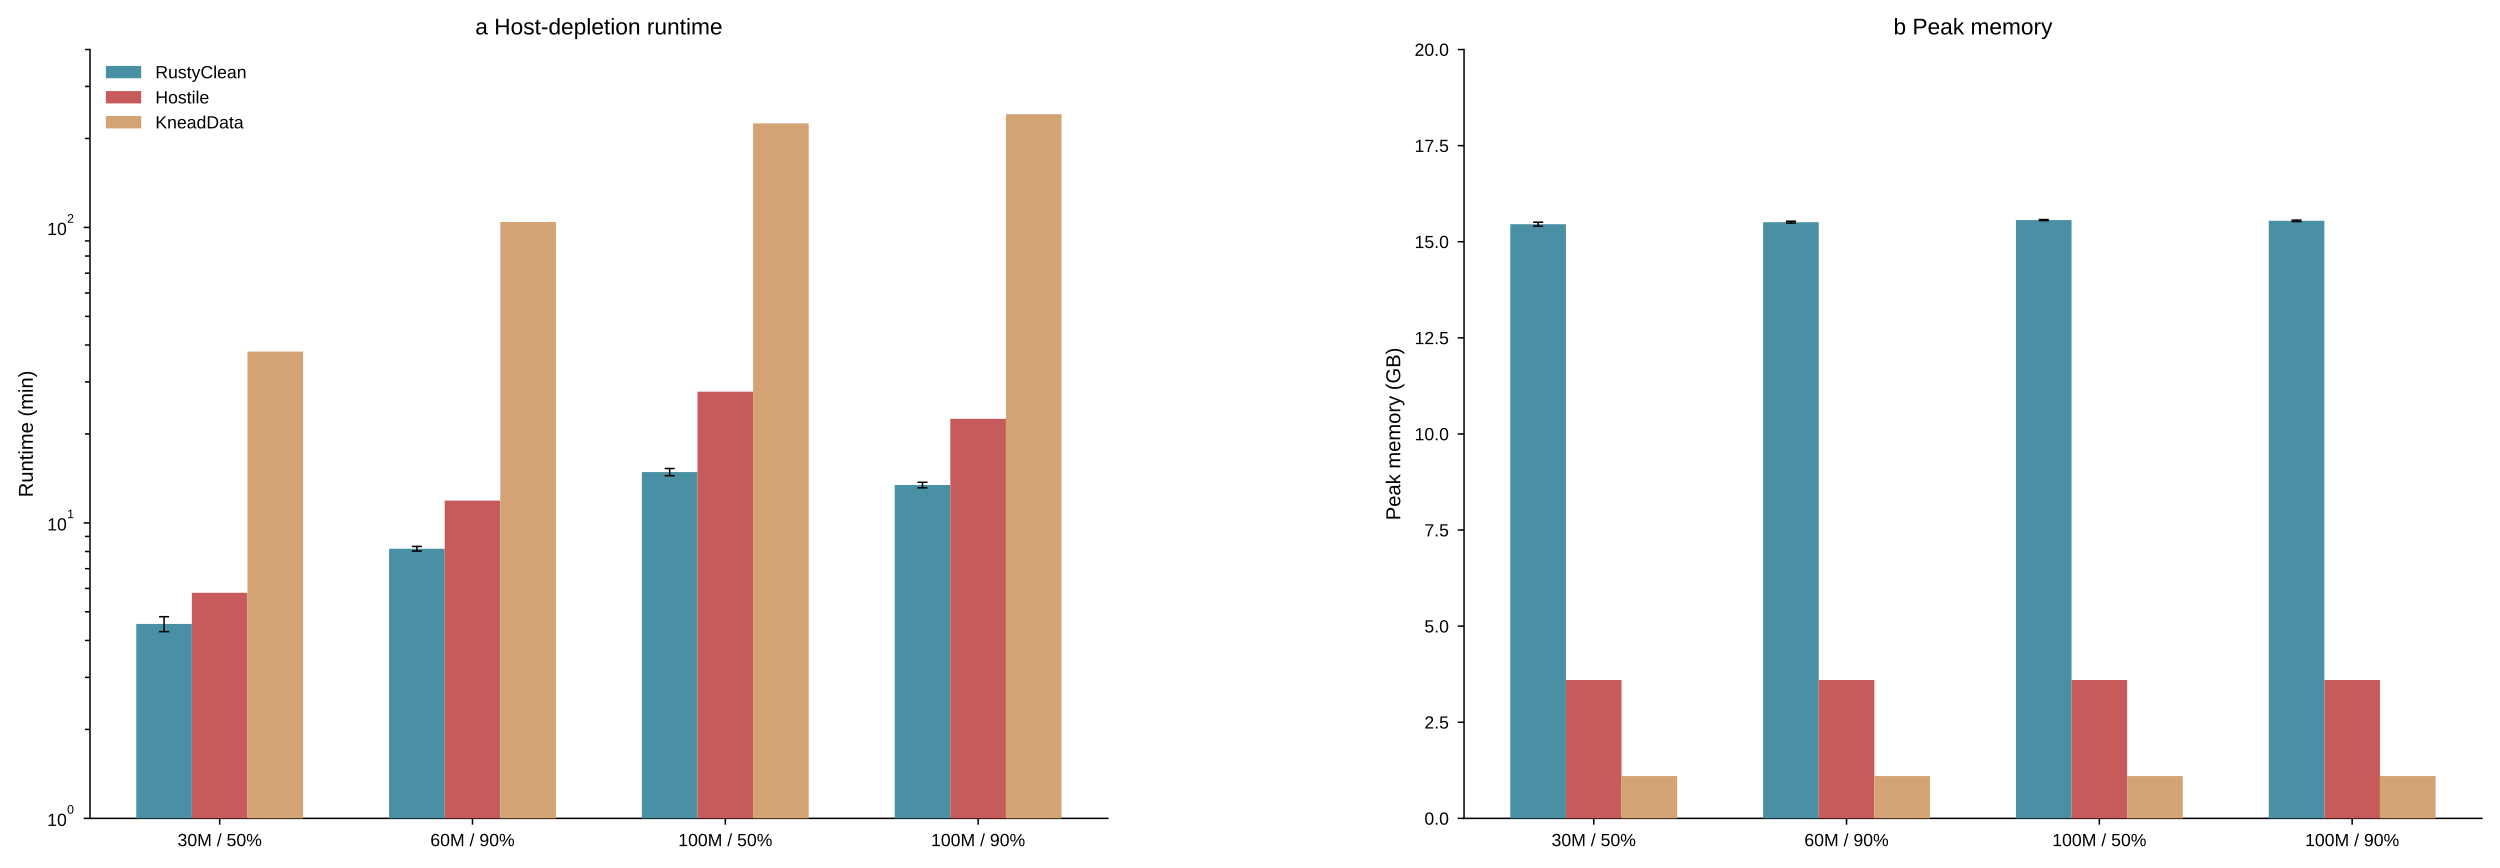
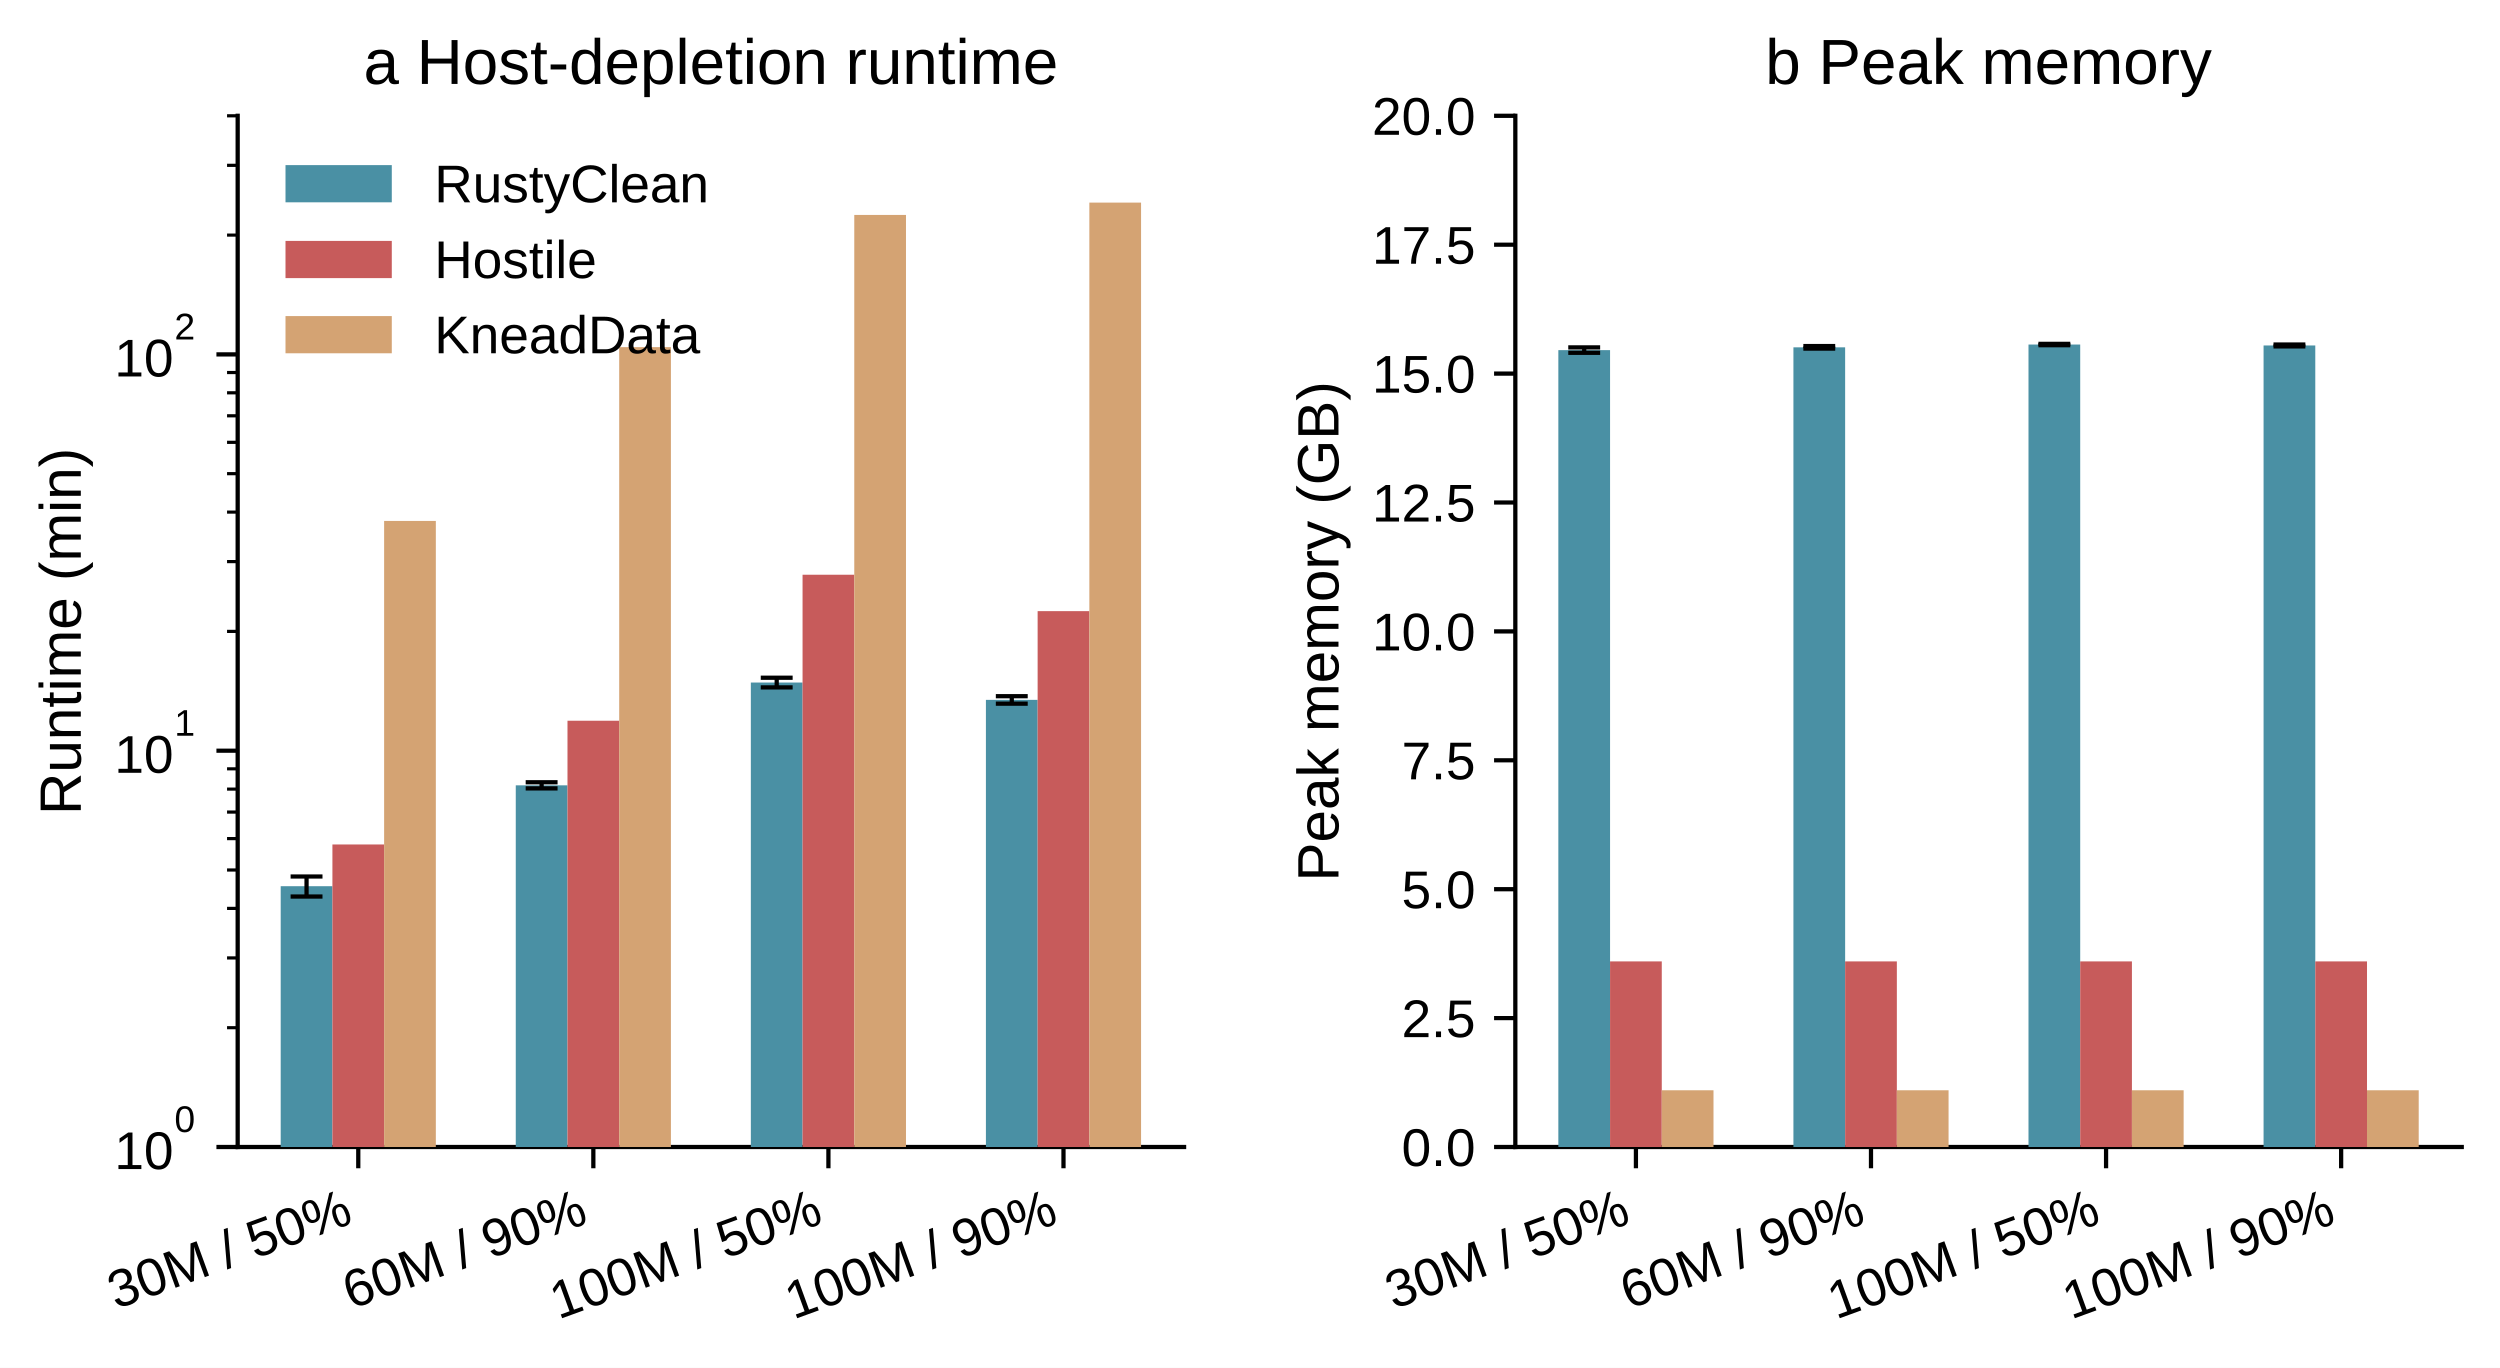
- <svg xmlns="http://www.w3.org/2000/svg" xmlns:xlink="http://www.w3.org/1999/xlink" width="991.497pt" height="344.164pt" viewBox="0 0 991.497 344.164" version="1.1">
+ <svg xmlns="http://www.w3.org/2000/svg" xmlns:xlink="http://www.w3.org/1999/xlink" width="470.423pt" height="257.374pt" viewBox="0 0 470.423 257.374" version="1.1">
  <defs>
    <style type="text/css">*{stroke-linejoin: round; stroke-linecap: butt}</style>
  </defs>
  <g id="figure_1">
    <g id="patch_1">
-       <path d="M 0 344.164  L 991.497 344.164  L 991.497 0  L 0 0  z " style="fill: #ffffff" />
+       <path d="M 0 257.374  L 470.423 257.374  L 470.423 0  L 0 0  z " style="fill: #ffffff" />
    </g>
    <g id="axes_1">
      <g id="patch_2">
-         <path d="M 35.697 324.562  L 439.357 324.562  L 439.357 19.642  L 35.697 19.642  z " style="fill: #ffffff" />
+         <path d="M 44.723 215.829  L 222.808 215.829  L 222.808 21.789  L 44.723 21.789  z " style="fill: #ffffff" />
      </g>
      <g id="matplotlib.axis_1">
        <g id="xtick_1">
          <g id="line2d_1">
            <defs>
-               <path id="mdd609eb707" d="M 0 0  L 0 2.5  " style="stroke: #000000; stroke-width: 0.6" />
+               <path id="mc13d129077" d="M 0 0  L 0 4  " style="stroke: #000000; stroke-width: 0.8" />
            </defs>
            <g>
-               <use xlink:href="#mdd609eb707" x="87.133" y="324.562" style="stroke: #000000; stroke-width: 0.6" />
+               <use xlink:href="#mc13d129077" x="67.415" y="215.829" style="stroke: #000000; stroke-width: 0.8" />
            </g>
          </g>
          <g id="text_1">
-             <text style="font: 7px 'Arial', 'Helvetica', 'DejaVu Sans', sans-serif; text-anchor: middle" x="87.133" y="335.572" transform="rotate(-0 87.13251 335.5725)">30M / 50%</text>
+             <text style="font: 10px 'Arial', 'Helvetica', 'DejaVu Sans', sans-serif" transform="translate(21.81766 246.4041) rotate(-20)">30M / 50%</text>
          </g>
        </g>
        <g id="xtick_2">
          <g id="line2d_2">
            <g>
-               <use xlink:href="#mdd609eb707" x="187.396" y="324.562" style="stroke: #000000; stroke-width: 0.6" />
+               <use xlink:href="#mc13d129077" x="111.648" y="215.829" style="stroke: #000000; stroke-width: 0.8" />
            </g>
          </g>
          <g id="text_2">
-             <text style="font: 7px 'Arial', 'Helvetica', 'DejaVu Sans', sans-serif; text-anchor: middle" x="187.396" y="335.572" transform="rotate(-0 187.3957 335.5725)">60M / 90%</text>
+             <text style="font: 10px 'Arial', 'Helvetica', 'DejaVu Sans', sans-serif" transform="translate(66.05142 246.4041) rotate(-20)">60M / 90%</text>
          </g>
        </g>
        <g id="xtick_3">
          <g id="line2d_3">
            <g>
-               <use xlink:href="#mdd609eb707" x="287.659" y="324.562" style="stroke: #000000; stroke-width: 0.6" />
+               <use xlink:href="#mc13d129077" x="155.882" y="215.829" style="stroke: #000000; stroke-width: 0.8" />
            </g>
          </g>
          <g id="text_3">
-             <text style="font: 7px 'Arial', 'Helvetica', 'DejaVu Sans', sans-serif; text-anchor: middle" x="287.659" y="335.572" transform="rotate(-0 287.6589 335.5725)">100M / 50%</text>
+             <text style="font: 10px 'Arial', 'Helvetica', 'DejaVu Sans', sans-serif" transform="translate(105.0596 248.306) rotate(-20)">100M / 50%</text>
          </g>
        </g>
        <g id="xtick_4">
          <g id="line2d_4">
            <g>
-               <use xlink:href="#mdd609eb707" x="387.922" y="324.562" style="stroke: #000000; stroke-width: 0.6" />
+               <use xlink:href="#mc13d129077" x="200.116" y="215.829" style="stroke: #000000; stroke-width: 0.8" />
            </g>
          </g>
          <g id="text_4">
-             <text style="font: 7px 'Arial', 'Helvetica', 'DejaVu Sans', sans-serif; text-anchor: middle" x="387.922" y="335.572" transform="rotate(-0 387.9221 335.5725)">100M / 90%</text>
+             <text style="font: 10px 'Arial', 'Helvetica', 'DejaVu Sans', sans-serif" transform="translate(149.2934 248.306) rotate(-20)">100M / 90%</text>
          </g>
        </g>
      </g>
      <g id="matplotlib.axis_2">
        <g id="ytick_1">
          <g id="line2d_5">
            <defs>
-               <path id="m8f25136791" d="M 0 0  L -2.5 0  " style="stroke: #000000; stroke-width: 0.6" />
+               <path id="m4e87e5bff6" d="M 0 0  L -4 0  " style="stroke: #000000; stroke-width: 0.8" />
            </defs>
            <g>
-               <use xlink:href="#m8f25136791" x="35.697" y="324.562" style="stroke: #000000; stroke-width: 0.6" />
+               <use xlink:href="#m4e87e5bff6" x="44.723" y="215.829" style="stroke: #000000; stroke-width: 0.8" />
            </g>
          </g>
          <g id="text_5">
-             <g transform="translate(18.7075 328.1714)">
+             <g transform="translate(21.52281 220.9856)">
              <text>
-                 <tspan style="font: 7px 'Arial'" x="0 3.893" y="-0.6">10</tspan>
-                 <tspan style="font: 4.9px 'Arial'" x="7.908" y="-5.478">0</tspan>
+                 <tspan style="font: 10px 'Arial'" x="0 5.562" y="-0.999">10</tspan>
+                 <tspan style="font: 7px 'Arial'" x="11.297" y="-7.969">0</tspan>
              </text>
            </g>
          </g>
        </g>
        <g id="ytick_2">
          <g id="line2d_6">
            <g>
-               <use xlink:href="#m8f25136791" x="35.697" y="207.378" style="stroke: #000000; stroke-width: 0.6" />
+               <use xlink:href="#m4e87e5bff6" x="44.723" y="141.258" style="stroke: #000000; stroke-width: 0.8" />
            </g>
          </g>
          <g id="text_6">
-             <g transform="translate(18.7075 210.9873)">
+             <g transform="translate(21.52281 146.4139)">
              <text>
-                 <tspan style="font: 7px 'Arial'" x="0 3.893" y="-0.6">10</tspan>
-                 <tspan style="font: 4.9px 'Arial'" x="7.908" y="-5.478">1</tspan>
+                 <tspan style="font: 10px 'Arial'" x="0 5.562" y="-0.999">10</tspan>
+                 <tspan style="font: 7px 'Arial'" x="11.297" y="-7.969">1</tspan>
              </text>
            </g>
          </g>
        </g>
        <g id="ytick_3">
          <g id="line2d_7">
            <g>
-               <use xlink:href="#m8f25136791" x="35.697" y="90.194" style="stroke: #000000; stroke-width: 0.6" />
+               <use xlink:href="#m4e87e5bff6" x="44.723" y="66.686" style="stroke: #000000; stroke-width: 0.8" />
            </g>
          </g>
          <g id="text_7">
-             <g transform="translate(18.7075 93.80325)">
+             <g transform="translate(21.52281 71.84225)">
              <text>
-                 <tspan style="font: 7px 'Arial'" x="0 3.893" y="-0.6">10</tspan>
-                 <tspan style="font: 4.9px 'Arial'" x="7.908" y="-5.478">2</tspan>
+                 <tspan style="font: 10px 'Arial'" x="0 5.562" y="-0.999">10</tspan>
+                 <tspan style="font: 7px 'Arial'" x="11.297" y="-7.969">2</tspan>
              </text>
            </g>
          </g>
        </g>
        <g id="ytick_4">
          <g id="line2d_8">
            <defs>
-               <path id="md4ea6e4349" d="M 0 0  L -2 0  " style="stroke: #000000; stroke-width: 0.6" />
+               <path id="me2e5a1afa4" d="M 0 0  L -2 0  " style="stroke: #000000; stroke-width: 0.6" />
            </defs>
            <g>
-               <use xlink:href="#md4ea6e4349" x="35.697" y="289.286" style="stroke: #000000; stroke-width: 0.6" />
+               <use xlink:href="#me2e5a1afa4" x="44.723" y="193.381" style="stroke: #000000; stroke-width: 0.6" />
            </g>
          </g>
        </g>
        <g id="ytick_5">
          <g id="line2d_9">
            <g>
-               <use xlink:href="#md4ea6e4349" x="35.697" y="268.651" style="stroke: #000000; stroke-width: 0.6" />
+               <use xlink:href="#me2e5a1afa4" x="44.723" y="180.25" style="stroke: #000000; stroke-width: 0.6" />
            </g>
          </g>
        </g>
        <g id="ytick_6">
          <g id="line2d_10">
            <g>
-               <use xlink:href="#md4ea6e4349" x="35.697" y="254.01" style="stroke: #000000; stroke-width: 0.6" />
+               <use xlink:href="#me2e5a1afa4" x="44.723" y="170.933" style="stroke: #000000; stroke-width: 0.6" />
            </g>
          </g>
        </g>
        <g id="ytick_7">
          <g id="line2d_11">
            <g>
-               <use xlink:href="#md4ea6e4349" x="35.697" y="242.654" style="stroke: #000000; stroke-width: 0.6" />
+               <use xlink:href="#me2e5a1afa4" x="44.723" y="163.706" style="stroke: #000000; stroke-width: 0.6" />
            </g>
          </g>
        </g>
        <g id="ytick_8">
          <g id="line2d_12">
            <g>
-               <use xlink:href="#md4ea6e4349" x="35.697" y="233.375" style="stroke: #000000; stroke-width: 0.6" />
+               <use xlink:href="#me2e5a1afa4" x="44.723" y="157.801" style="stroke: #000000; stroke-width: 0.6" />
            </g>
          </g>
        </g>
        <g id="ytick_9">
          <g id="line2d_13">
            <g>
-               <use xlink:href="#md4ea6e4349" x="35.697" y="225.53" style="stroke: #000000; stroke-width: 0.6" />
+               <use xlink:href="#me2e5a1afa4" x="44.723" y="152.809" style="stroke: #000000; stroke-width: 0.6" />
            </g>
          </g>
        </g>
        <g id="ytick_10">
          <g id="line2d_14">
            <g>
-               <use xlink:href="#md4ea6e4349" x="35.697" y="218.734" style="stroke: #000000; stroke-width: 0.6" />
+               <use xlink:href="#me2e5a1afa4" x="44.723" y="148.484" style="stroke: #000000; stroke-width: 0.6" />
            </g>
          </g>
        </g>
        <g id="ytick_11">
          <g id="line2d_15">
            <g>
-               <use xlink:href="#md4ea6e4349" x="35.697" y="212.74" style="stroke: #000000; stroke-width: 0.6" />
+               <use xlink:href="#me2e5a1afa4" x="44.723" y="144.67" style="stroke: #000000; stroke-width: 0.6" />
            </g>
          </g>
        </g>
        <g id="ytick_12">
          <g id="line2d_16">
            <g>
-               <use xlink:href="#md4ea6e4349" x="35.697" y="172.102" style="stroke: #000000; stroke-width: 0.6" />
+               <use xlink:href="#me2e5a1afa4" x="44.723" y="118.809" style="stroke: #000000; stroke-width: 0.6" />
            </g>
          </g>
        </g>
        <g id="ytick_13">
          <g id="line2d_17">
            <g>
-               <use xlink:href="#md4ea6e4349" x="35.697" y="151.467" style="stroke: #000000; stroke-width: 0.6" />
+               <use xlink:href="#me2e5a1afa4" x="44.723" y="105.678" style="stroke: #000000; stroke-width: 0.6" />
            </g>
          </g>
        </g>
        <g id="ytick_14">
          <g id="line2d_18">
            <g>
-               <use xlink:href="#md4ea6e4349" x="35.697" y="136.826" style="stroke: #000000; stroke-width: 0.6" />
+               <use xlink:href="#me2e5a1afa4" x="44.723" y="96.361" style="stroke: #000000; stroke-width: 0.6" />
            </g>
          </g>
        </g>
        <g id="ytick_15">
          <g id="line2d_19">
            <g>
-               <use xlink:href="#md4ea6e4349" x="35.697" y="125.47" style="stroke: #000000; stroke-width: 0.6" />
+               <use xlink:href="#me2e5a1afa4" x="44.723" y="89.134" style="stroke: #000000; stroke-width: 0.6" />
            </g>
          </g>
        </g>
        <g id="ytick_16">
          <g id="line2d_20">
            <g>
-               <use xlink:href="#md4ea6e4349" x="35.697" y="116.191" style="stroke: #000000; stroke-width: 0.6" />
+               <use xlink:href="#me2e5a1afa4" x="44.723" y="83.23" style="stroke: #000000; stroke-width: 0.6" />
            </g>
          </g>
        </g>
        <g id="ytick_17">
          <g id="line2d_21">
            <g>
-               <use xlink:href="#md4ea6e4349" x="35.697" y="108.346" style="stroke: #000000; stroke-width: 0.6" />
+               <use xlink:href="#me2e5a1afa4" x="44.723" y="78.237" style="stroke: #000000; stroke-width: 0.6" />
            </g>
          </g>
        </g>
        <g id="ytick_18">
          <g id="line2d_22">
            <g>
-               <use xlink:href="#md4ea6e4349" x="35.697" y="101.55" style="stroke: #000000; stroke-width: 0.6" />
+               <use xlink:href="#me2e5a1afa4" x="44.723" y="73.913" style="stroke: #000000; stroke-width: 0.6" />
            </g>
          </g>
        </g>
        <g id="ytick_19">
          <g id="line2d_23">
            <g>
-               <use xlink:href="#md4ea6e4349" x="35.697" y="95.556" style="stroke: #000000; stroke-width: 0.6" />
+               <use xlink:href="#me2e5a1afa4" x="44.723" y="70.098" style="stroke: #000000; stroke-width: 0.6" />
            </g>
          </g>
        </g>
        <g id="ytick_20">
          <g id="line2d_24">
            <g>
-               <use xlink:href="#md4ea6e4349" x="35.697" y="54.918" style="stroke: #000000; stroke-width: 0.6" />
+               <use xlink:href="#me2e5a1afa4" x="44.723" y="44.238" style="stroke: #000000; stroke-width: 0.6" />
            </g>
          </g>
        </g>
        <g id="ytick_21">
          <g id="line2d_25">
            <g>
-               <use xlink:href="#md4ea6e4349" x="35.697" y="34.283" style="stroke: #000000; stroke-width: 0.6" />
+               <use xlink:href="#me2e5a1afa4" x="44.723" y="31.106" style="stroke: #000000; stroke-width: 0.6" />
            </g>
          </g>
        </g>
        <g id="ytick_22">
          <g id="line2d_26">
            <g>
-               <use xlink:href="#md4ea6e4349" x="35.697" y="19.642" style="stroke: #000000; stroke-width: 0.6" />
+               <use xlink:href="#me2e5a1afa4" x="44.723" y="21.789" style="stroke: #000000; stroke-width: 0.6" />
            </g>
          </g>
        </g>
        <g id="text_8">
-           <text style="font: 8px 'Arial', 'Helvetica', 'DejaVu Sans', sans-serif; text-anchor: middle" x="13.024" y="172.102" transform="rotate(-90 13.02375 172.102)">Runtime (min)</text>
+           <text style="font: 11px 'Arial', 'Helvetica', 'DejaVu Sans', sans-serif; text-anchor: middle" x="15.208" y="118.809" transform="rotate(-90 15.20766 118.8094)">Runtime (min)</text>
        </g>
      </g>
      <g id="patch_3">
-         <path d="M 35.697 324.562  L 35.697 19.642  " style="fill: none; stroke: #000000; stroke-width: 0.6; stroke-linejoin: miter; stroke-linecap: square" />
+         <path d="M 44.723 215.829  L 44.723 21.789  " style="fill: none; stroke: #000000; stroke-width: 0.8; stroke-linejoin: miter; stroke-linecap: square" />
      </g>
      <g id="patch_4">
-         <path d="M 35.697 324.562  L 439.357 324.562  " style="fill: none; stroke: #000000; stroke-width: 0.6; stroke-linejoin: miter; stroke-linecap: square" />
+         <path d="M 44.723 215.829  L 222.808 215.829  " style="fill: none; stroke: #000000; stroke-width: 0.8; stroke-linejoin: miter; stroke-linecap: square" />
      </g>
      <g id="patch_5">
-         <path d="M 54.046 117508.64  L 76.104 117508.64  L 76.104 247.454  L 54.046 247.454  z " clip-path="url(#pe4bb930fe9)" style="fill: #4a90a4" />
+         <path d="M 52.818 74787.515  L 62.549 74787.515  L 62.549 166.76  L 52.818 166.76  z " clip-path="url(#p956b9aa1ee)" style="fill: #4a90a4" />
      </g>
      <g id="patch_6">
-         <path d="M 76.104 117508.64  L 98.161 117508.64  L 98.161 235.1  L 76.104 235.1  z " clip-path="url(#pe4bb930fe9)" style="fill: #c75b5b" />
+         <path d="M 62.549 74787.515  L 72.28 74787.515  L 72.28 158.899  L 62.549 158.899  z " clip-path="url(#p956b9aa1ee)" style="fill: #c75b5b" />
      </g>
      <g id="patch_7">
-         <path d="M 98.161 117508.64  L 120.219 117508.64  L 120.219 139.437  L 98.161 139.437  z " clip-path="url(#pe4bb930fe9)" style="fill: #d4a373" />
+         <path d="M 72.28 74787.515  L 82.012 74787.515  L 82.012 98.022  L 72.28 98.022  z " clip-path="url(#p956b9aa1ee)" style="fill: #d4a373" />
      </g>
      <g id="patch_8">
-         <path d="M 154.309 117508.64  L 176.367 117508.64  L 176.367 217.616  L 154.309 217.616  z " clip-path="url(#pe4bb930fe9)" style="fill: #4a90a4" />
+         <path d="M 97.051 74787.515  L 106.783 74787.515  L 106.783 147.773  L 97.051 147.773  z " clip-path="url(#p956b9aa1ee)" style="fill: #4a90a4" />
      </g>
      <g id="patch_9">
-         <path d="M 176.367 117508.64  L 198.425 117508.64  L 198.425 198.525  L 176.367 198.525  z " clip-path="url(#pe4bb930fe9)" style="fill: #c75b5b" />
+         <path d="M 106.783 74787.515  L 116.514 74787.515  L 116.514 135.624  L 106.783 135.624  z " clip-path="url(#p956b9aa1ee)" style="fill: #c75b5b" />
      </g>
      <g id="patch_10">
-         <path d="M 198.425 117508.64  L 220.483 117508.64  L 220.483 88.051  L 198.425 88.051  z " clip-path="url(#pe4bb930fe9)" style="fill: #d4a373" />
+         <path d="M 116.514 74787.515  L 126.246 74787.515  L 126.246 65.323  L 116.514 65.323  z " clip-path="url(#p956b9aa1ee)" style="fill: #d4a373" />
      </g>
      <g id="patch_11">
-         <path d="M 254.572 117508.64  L 276.63 117508.64  L 276.63 187.216  L 254.572 187.216  z " clip-path="url(#pe4bb930fe9)" style="fill: #4a90a4" />
+         <path d="M 141.285 74787.515  L 151.017 74787.515  L 151.017 128.428  L 141.285 128.428  z " clip-path="url(#p956b9aa1ee)" style="fill: #4a90a4" />
      </g>
      <g id="patch_12">
-         <path d="M 276.63 117508.64  L 298.688 117508.64  L 298.688 155.343  L 276.63 155.343  z " clip-path="url(#pe4bb930fe9)" style="fill: #c75b5b" />
+         <path d="M 151.017 74787.515  L 160.748 74787.515  L 160.748 108.145  L 151.017 108.145  z " clip-path="url(#p956b9aa1ee)" style="fill: #c75b5b" />
      </g>
      <g id="patch_13">
-         <path d="M 298.688 117508.64  L 320.746 117508.64  L 320.746 48.946  L 298.688 48.946  z " clip-path="url(#pe4bb930fe9)" style="fill: #d4a373" />
+         <path d="M 160.748 74787.515  L 170.479 74787.515  L 170.479 40.438  L 160.748 40.438  z " clip-path="url(#p956b9aa1ee)" style="fill: #d4a373" />
      </g>
      <g id="patch_14">
-         <path d="M 354.835 117508.64  L 376.893 117508.64  L 376.893 192.357  L 354.835 192.357  z " clip-path="url(#pe4bb930fe9)" style="fill: #4a90a4" />
+         <path d="M 185.519 74787.515  L 195.25 74787.515  L 195.25 131.699  L 185.519 131.699  z " clip-path="url(#p956b9aa1ee)" style="fill: #4a90a4" />
      </g>
      <g id="patch_15">
-         <path d="M 376.893 117508.64  L 398.951 117508.64  L 398.951 166.108  L 376.893 166.108  z " clip-path="url(#pe4bb930fe9)" style="fill: #c75b5b" />
+         <path d="M 195.25 74787.515  L 204.982 74787.515  L 204.982 114.995  L 195.25 114.995  z " clip-path="url(#p956b9aa1ee)" style="fill: #c75b5b" />
      </g>
      <g id="patch_16">
-         <path d="M 398.951 117508.64  L 421.009 117508.64  L 421.009 45.301  L 398.951 45.301  z " clip-path="url(#pe4bb930fe9)" style="fill: #d4a373" />
+         <path d="M 204.982 74787.515  L 214.713 74787.515  L 214.713 38.118  L 204.982 38.118  z " clip-path="url(#p956b9aa1ee)" style="fill: #d4a373" />
      </g>
      <g id="text_9">
-         <text style="font: 9px 'Arial', 'Helvetica', 'DejaVu Sans', sans-serif; text-anchor: middle" x="237.527" y="13.642" transform="rotate(-0 237.5273 13.64203)">a  Host-depletion runtime</text>
+         <text style="font: 12px 'Arial', 'Helvetica', 'DejaVu Sans', sans-serif; text-anchor: middle" x="133.765" y="15.789" transform="rotate(-0 133.7654 15.78937)">a  Host-depletion runtime</text>
      </g>
      <g id="LineCollection_1">
-         <path d="M 65.075 250.502  L 65.075 244.577  " clip-path="url(#pe4bb930fe9)" style="fill: none; stroke: #000000; stroke-width: 0.6" />
+         <path d="M 57.683 168.701  L 57.683 164.93  " clip-path="url(#p956b9aa1ee)" style="fill: none; stroke: #000000; stroke-width: 0.8" />
      </g>
      <g id="line2d_27">
        <defs>
-           <path id="m2e0b460b9e" d="M 2 0  L -2 -0  " style="stroke: #000000; stroke-width: 0.6" />
+           <path id="m5111c529ec" d="M 3 0  L -3 -0  " style="stroke: #000000; stroke-width: 0.8" />
        </defs>
-         <g clip-path="url(#pe4bb930fe9)">
-           <use xlink:href="#m2e0b460b9e" x="65.075" y="250.502" style="stroke: #000000; stroke-width: 0.6" />
+         <g clip-path="url(#p956b9aa1ee)">
+           <use xlink:href="#m5111c529ec" x="57.683" y="168.701" style="stroke: #000000; stroke-width: 0.8" />
        </g>
      </g>
      <g id="line2d_28">
-         <g clip-path="url(#pe4bb930fe9)">
-           <use xlink:href="#m2e0b460b9e" x="65.075" y="244.577" style="stroke: #000000; stroke-width: 0.6" />
+         <g clip-path="url(#p956b9aa1ee)">
+           <use xlink:href="#m5111c529ec" x="57.683" y="164.93" style="stroke: #000000; stroke-width: 0.8" />
        </g>
      </g>
      <g id="LineCollection_2">
-         <path d="M 165.338 218.53  L 165.338 216.717  " clip-path="url(#pe4bb930fe9)" style="fill: none; stroke: #000000; stroke-width: 0.6" />
+         <path d="M 101.917 148.354  L 101.917 147.201  " clip-path="url(#p956b9aa1ee)" style="fill: none; stroke: #000000; stroke-width: 0.8" />
      </g>
      <g id="line2d_29">
-         <g clip-path="url(#pe4bb930fe9)">
-           <use xlink:href="#m2e0b460b9e" x="165.338" y="218.53" style="stroke: #000000; stroke-width: 0.6" />
+         <g clip-path="url(#p956b9aa1ee)">
+           <use xlink:href="#m5111c529ec" x="101.917" y="148.354" style="stroke: #000000; stroke-width: 0.8" />
        </g>
      </g>
      <g id="line2d_30">
-         <g clip-path="url(#pe4bb930fe9)">
-           <use xlink:href="#m2e0b460b9e" x="165.338" y="216.717" style="stroke: #000000; stroke-width: 0.6" />
+         <g clip-path="url(#p956b9aa1ee)">
+           <use xlink:href="#m5111c529ec" x="101.917" y="147.201" style="stroke: #000000; stroke-width: 0.8" />
        </g>
      </g>
      <g id="LineCollection_3">
-         <path d="M 265.601 188.665  L 265.601 185.808  " clip-path="url(#pe4bb930fe9)" style="fill: none; stroke: #000000; stroke-width: 0.6" />
+         <path d="M 146.151 129.35  L 146.151 127.531  " clip-path="url(#p956b9aa1ee)" style="fill: none; stroke: #000000; stroke-width: 0.8" />
      </g>
      <g id="line2d_31">
-         <g clip-path="url(#pe4bb930fe9)">
-           <use xlink:href="#m2e0b460b9e" x="265.601" y="188.665" style="stroke: #000000; stroke-width: 0.6" />
+         <g clip-path="url(#p956b9aa1ee)">
+           <use xlink:href="#m5111c529ec" x="146.151" y="129.35" style="stroke: #000000; stroke-width: 0.8" />
        </g>
      </g>
      <g id="line2d_32">
-         <g clip-path="url(#pe4bb930fe9)">
-           <use xlink:href="#m2e0b460b9e" x="265.601" y="185.808" style="stroke: #000000; stroke-width: 0.6" />
+         <g clip-path="url(#p956b9aa1ee)">
+           <use xlink:href="#m5111c529ec" x="146.151" y="127.531" style="stroke: #000000; stroke-width: 0.8" />
        </g>
      </g>
      <g id="LineCollection_4">
-         <path d="M 365.864 193.47  L 365.864 191.268  " clip-path="url(#pe4bb930fe9)" style="fill: none; stroke: #000000; stroke-width: 0.6" />
+         <path d="M 190.385 132.407  L 190.385 131.006  " clip-path="url(#p956b9aa1ee)" style="fill: none; stroke: #000000; stroke-width: 0.8" />
      </g>
      <g id="line2d_33">
-         <g clip-path="url(#pe4bb930fe9)">
-           <use xlink:href="#m2e0b460b9e" x="365.864" y="193.47" style="stroke: #000000; stroke-width: 0.6" />
+         <g clip-path="url(#p956b9aa1ee)">
+           <use xlink:href="#m5111c529ec" x="190.385" y="132.407" style="stroke: #000000; stroke-width: 0.8" />
        </g>
      </g>
      <g id="line2d_34">
-         <g clip-path="url(#pe4bb930fe9)">
-           <use xlink:href="#m2e0b460b9e" x="365.864" y="191.268" style="stroke: #000000; stroke-width: 0.6" />
+         <g clip-path="url(#p956b9aa1ee)">
+           <use xlink:href="#m5111c529ec" x="190.385" y="131.006" style="stroke: #000000; stroke-width: 0.8" />
        </g>
      </g>
      <g id="legend_1">
        <g id="patch_17">
-           <path d="M 41.998 31.038  L 55.998 31.038  L 55.998 26.138  L 41.998 26.138  z " style="fill: #4a90a4" />
+           <path d="M 53.723 38.069  L 73.723 38.069  L 73.723 31.069  L 53.723 31.069  z " style="fill: #4a90a4" />
        </g>
        <g id="text_10">
-           <text style="font: 7px 'Arial', 'Helvetica', 'DejaVu Sans', sans-serif; text-anchor: start" x="61.597" y="31.038" transform="rotate(-0 61.5975 31.03781)">RustyClean</text>
+           <text style="font: 10px 'Arial', 'Helvetica', 'DejaVu Sans', sans-serif; text-anchor: start" x="81.723" y="38.069" transform="rotate(-0 81.72281 38.06906)">RustyClean</text>
        </g>
        <g id="patch_18">
-           <path d="M 41.998 41.022  L 55.998 41.022  L 55.998 36.122  L 41.998 36.122  z " style="fill: #c75b5b" />
+           <path d="M 53.723 52.332  L 73.723 52.332  L 73.723 45.332  L 53.723 45.332  z " style="fill: #c75b5b" />
        </g>
        <g id="text_11">
-           <text style="font: 7px 'Arial', 'Helvetica', 'DejaVu Sans', sans-serif; text-anchor: start" x="61.597" y="41.022" transform="rotate(-0 61.5975 41.02156)">Hostile</text>
+           <text style="font: 10px 'Arial', 'Helvetica', 'DejaVu Sans', sans-serif; text-anchor: start" x="81.723" y="52.332" transform="rotate(-0 81.72281 52.33156)">Hostile</text>
        </g>
        <g id="patch_19">
-           <path d="M 41.998 50.923  L 55.998 50.923  L 55.998 46.023  L 41.998 46.023  z " style="fill: #d4a373" />
+           <path d="M 53.723 66.477  L 73.723 66.477  L 73.723 59.477  L 53.723 59.477  z " style="fill: #d4a373" />
        </g>
        <g id="text_12">
-           <text style="font: 7px 'Arial', 'Helvetica', 'DejaVu Sans', sans-serif; text-anchor: start" x="61.597" y="50.923" transform="rotate(-0 61.5975 50.92328)">KneadData</text>
+           <text style="font: 10px 'Arial', 'Helvetica', 'DejaVu Sans', sans-serif; text-anchor: start" x="81.723" y="66.477" transform="rotate(-0 81.72281 66.47688)">KneadData</text>
        </g>
      </g>
    </g>
    <g id="axes_2">
      <g id="patch_20">
-         <path d="M 580.638 324.562  L 984.298 324.562  L 984.298 19.642  L 580.638 19.642  z " style="fill: #ffffff" />
+         <path d="M 285.138 215.829  L 463.223 215.829  L 463.223 21.789  L 285.138 21.789  z " style="fill: #ffffff" />
      </g>
      <g id="matplotlib.axis_3">
        <g id="xtick_5">
          <g id="line2d_35">
            <g>
-               <use xlink:href="#mdd609eb707" x="632.073" y="324.562" style="stroke: #000000; stroke-width: 0.6" />
+               <use xlink:href="#mc13d129077" x="307.83" y="215.829" style="stroke: #000000; stroke-width: 0.8" />
            </g>
          </g>
          <g id="text_13">
-             <text style="font: 7px 'Arial', 'Helvetica', 'DejaVu Sans', sans-serif; text-anchor: middle" x="632.073" y="335.572" transform="rotate(-0 632.0729 335.5725)">30M / 50%</text>
+             <text style="font: 10px 'Arial', 'Helvetica', 'DejaVu Sans', sans-serif" transform="translate(262.2326 246.4041) rotate(-20)">30M / 50%</text>
          </g>
        </g>
        <g id="xtick_6">
          <g id="line2d_36">
            <g>
-               <use xlink:href="#mdd609eb707" x="732.336" y="324.562" style="stroke: #000000; stroke-width: 0.6" />
+               <use xlink:href="#mc13d129077" x="352.063" y="215.829" style="stroke: #000000; stroke-width: 0.8" />
            </g>
          </g>
          <g id="text_14">
-             <text style="font: 7px 'Arial', 'Helvetica', 'DejaVu Sans', sans-serif; text-anchor: middle" x="732.336" y="335.572" transform="rotate(-0 732.3361 335.5725)">60M / 90%</text>
+             <text style="font: 10px 'Arial', 'Helvetica', 'DejaVu Sans', sans-serif" transform="translate(306.4663 246.4041) rotate(-20)">60M / 90%</text>
          </g>
        </g>
        <g id="xtick_7">
          <g id="line2d_37">
            <g>
-               <use xlink:href="#mdd609eb707" x="832.599" y="324.562" style="stroke: #000000; stroke-width: 0.6" />
+               <use xlink:href="#mc13d129077" x="396.297" y="215.829" style="stroke: #000000; stroke-width: 0.8" />
            </g>
          </g>
          <g id="text_15">
-             <text style="font: 7px 'Arial', 'Helvetica', 'DejaVu Sans', sans-serif; text-anchor: middle" x="832.599" y="335.572" transform="rotate(-0 832.5993 335.5725)">100M / 50%</text>
+             <text style="font: 10px 'Arial', 'Helvetica', 'DejaVu Sans', sans-serif" transform="translate(345.4745 248.306) rotate(-20)">100M / 50%</text>
          </g>
        </g>
        <g id="xtick_8">
          <g id="line2d_38">
            <g>
-               <use xlink:href="#mdd609eb707" x="932.862" y="324.562" style="stroke: #000000; stroke-width: 0.6" />
+               <use xlink:href="#mc13d129077" x="440.531" y="215.829" style="stroke: #000000; stroke-width: 0.8" />
            </g>
          </g>
          <g id="text_16">
-             <text style="font: 7px 'Arial', 'Helvetica', 'DejaVu Sans', sans-serif; text-anchor: middle" x="932.862" y="335.572" transform="rotate(-0 932.8625 335.5725)">100M / 90%</text>
+             <text style="font: 10px 'Arial', 'Helvetica', 'DejaVu Sans', sans-serif" transform="translate(389.7083 248.306) rotate(-20)">100M / 90%</text>
          </g>
        </g>
      </g>
      <g id="matplotlib.axis_4">
        <g id="ytick_23">
          <g id="line2d_39">
            <g>
-               <use xlink:href="#m8f25136791" x="580.638" y="324.562" style="stroke: #000000; stroke-width: 0.6" />
+               <use xlink:href="#m4e87e5bff6" x="285.138" y="215.829" style="stroke: #000000; stroke-width: 0.8" />
            </g>
          </g>
          <g id="text_17">
-             <text style="font: 7px 'Arial', 'Helvetica', 'DejaVu Sans', sans-serif; text-anchor: end" x="574.638" y="327.067" transform="rotate(-0 574.6379 327.0673)">0.0</text>
+             <text style="font: 10px 'Arial', 'Helvetica', 'DejaVu Sans', sans-serif; text-anchor: end" x="277.638" y="219.408" transform="rotate(-0 277.6377 219.4083)">0.0</text>
          </g>
        </g>
        <g id="ytick_24">
          <g id="line2d_40">
            <g>
-               <use xlink:href="#m8f25136791" x="580.638" y="286.447" style="stroke: #000000; stroke-width: 0.6" />
+               <use xlink:href="#m4e87e5bff6" x="285.138" y="191.574" style="stroke: #000000; stroke-width: 0.8" />
            </g>
          </g>
          <g id="text_18">
-             <text style="font: 7px 'Arial', 'Helvetica', 'DejaVu Sans', sans-serif; text-anchor: end" x="574.638" y="288.952" transform="rotate(-0 574.6379 288.9523)">2.5</text>
+             <text style="font: 10px 'Arial', 'Helvetica', 'DejaVu Sans', sans-serif; text-anchor: end" x="277.638" y="195.153" transform="rotate(-0 277.6377 195.1533)">2.5</text>
          </g>
        </g>
        <g id="ytick_25">
          <g id="line2d_41">
            <g>
-               <use xlink:href="#m8f25136791" x="580.638" y="248.332" style="stroke: #000000; stroke-width: 0.6" />
+               <use xlink:href="#m4e87e5bff6" x="285.138" y="167.319" style="stroke: #000000; stroke-width: 0.8" />
            </g>
          </g>
          <g id="text_19">
-             <text style="font: 7px 'Arial', 'Helvetica', 'DejaVu Sans', sans-serif; text-anchor: end" x="574.638" y="250.837" transform="rotate(-0 574.6379 250.8373)">5.0</text>
+             <text style="font: 10px 'Arial', 'Helvetica', 'DejaVu Sans', sans-serif; text-anchor: end" x="277.638" y="170.898" transform="rotate(-0 277.6377 170.8983)">5.0</text>
          </g>
        </g>
        <g id="ytick_26">
          <g id="line2d_42">
            <g>
-               <use xlink:href="#m8f25136791" x="580.638" y="210.217" style="stroke: #000000; stroke-width: 0.6" />
+               <use xlink:href="#m4e87e5bff6" x="285.138" y="143.064" style="stroke: #000000; stroke-width: 0.8" />
            </g>
          </g>
          <g id="text_20">
-             <text style="font: 7px 'Arial', 'Helvetica', 'DejaVu Sans', sans-serif; text-anchor: end" x="574.638" y="212.722" transform="rotate(-0 574.6379 212.7223)">7.5</text>
+             <text style="font: 10px 'Arial', 'Helvetica', 'DejaVu Sans', sans-serif; text-anchor: end" x="277.638" y="146.643" transform="rotate(-0 277.6377 146.6433)">7.5</text>
          </g>
        </g>
        <g id="ytick_27">
          <g id="line2d_43">
            <g>
-               <use xlink:href="#m8f25136791" x="580.638" y="172.102" style="stroke: #000000; stroke-width: 0.6" />
+               <use xlink:href="#m4e87e5bff6" x="285.138" y="118.809" style="stroke: #000000; stroke-width: 0.8" />
            </g>
          </g>
          <g id="text_21">
-             <text style="font: 7px 'Arial', 'Helvetica', 'DejaVu Sans', sans-serif; text-anchor: end" x="574.638" y="174.607" transform="rotate(-0 574.6379 174.6073)">10.0</text>
+             <text style="font: 10px 'Arial', 'Helvetica', 'DejaVu Sans', sans-serif; text-anchor: end" x="277.638" y="122.388" transform="rotate(-0 277.6377 122.3883)">10.0</text>
          </g>
        </g>
        <g id="ytick_28">
          <g id="line2d_44">
            <g>
-               <use xlink:href="#m8f25136791" x="580.638" y="133.987" style="stroke: #000000; stroke-width: 0.6" />
+               <use xlink:href="#m4e87e5bff6" x="285.138" y="94.554" style="stroke: #000000; stroke-width: 0.8" />
            </g>
          </g>
          <g id="text_22">
-             <text style="font: 7px 'Arial', 'Helvetica', 'DejaVu Sans', sans-serif; text-anchor: end" x="574.638" y="136.492" transform="rotate(-0 574.6379 136.4923)">12.5</text>
+             <text style="font: 10px 'Arial', 'Helvetica', 'DejaVu Sans', sans-serif; text-anchor: end" x="277.638" y="98.133" transform="rotate(-0 277.6377 98.13328)">12.5</text>
          </g>
        </g>
        <g id="ytick_29">
          <g id="line2d_45">
            <g>
-               <use xlink:href="#m8f25136791" x="580.638" y="95.872" style="stroke: #000000; stroke-width: 0.6" />
+               <use xlink:href="#m4e87e5bff6" x="285.138" y="70.299" style="stroke: #000000; stroke-width: 0.8" />
            </g>
          </g>
          <g id="text_23">
-             <text style="font: 7px 'Arial', 'Helvetica', 'DejaVu Sans', sans-serif; text-anchor: end" x="574.638" y="98.377" transform="rotate(-0 574.6379 98.37727)">15.0</text>
+             <text style="font: 10px 'Arial', 'Helvetica', 'DejaVu Sans', sans-serif; text-anchor: end" x="277.638" y="73.878" transform="rotate(-0 277.6377 73.87828)">15.0</text>
          </g>
        </g>
        <g id="ytick_30">
          <g id="line2d_46">
            <g>
-               <use xlink:href="#m8f25136791" x="580.638" y="57.757" style="stroke: #000000; stroke-width: 0.6" />
+               <use xlink:href="#m4e87e5bff6" x="285.138" y="46.044" style="stroke: #000000; stroke-width: 0.8" />
            </g>
          </g>
          <g id="text_24">
-             <text style="font: 7px 'Arial', 'Helvetica', 'DejaVu Sans', sans-serif; text-anchor: end" x="574.638" y="60.262" transform="rotate(-0 574.6379 60.26227)">17.5</text>
+             <text style="font: 10px 'Arial', 'Helvetica', 'DejaVu Sans', sans-serif; text-anchor: end" x="277.638" y="49.623" transform="rotate(-0 277.6377 49.62328)">17.5</text>
          </g>
        </g>
        <g id="ytick_31">
          <g id="line2d_47">
            <g>
-               <use xlink:href="#m8f25136791" x="580.638" y="19.642" style="stroke: #000000; stroke-width: 0.6" />
+               <use xlink:href="#m4e87e5bff6" x="285.138" y="21.789" style="stroke: #000000; stroke-width: 0.8" />
            </g>
          </g>
          <g id="text_25">
-             <text style="font: 7px 'Arial', 'Helvetica', 'DejaVu Sans', sans-serif; text-anchor: end" x="574.638" y="22.147" transform="rotate(-0 574.6379 22.14727)">20.0</text>
+             <text style="font: 10px 'Arial', 'Helvetica', 'DejaVu Sans', sans-serif; text-anchor: end" x="277.638" y="25.368" transform="rotate(-0 277.6377 25.36828)">20.0</text>
          </g>
        </g>
        <g id="text_26">
-           <text style="font: 8px 'Arial', 'Helvetica', 'DejaVu Sans', sans-serif; text-anchor: middle" x="555.332" y="172.102" transform="rotate(-90 555.3315 172.102)">Peak memory (GB)</text>
+           <text style="font: 11px 'Arial', 'Helvetica', 'DejaVu Sans', sans-serif; text-anchor: middle" x="251.862" y="118.809" transform="rotate(-90 251.8616 118.8094)">Peak memory (GB)</text>
        </g>
      </g>
      <g id="patch_21">
-         <path d="M 580.638 324.562  L 580.638 19.642  " style="fill: none; stroke: #000000; stroke-width: 0.6; stroke-linejoin: miter; stroke-linecap: square" />
+         <path d="M 285.138 215.829  L 285.138 21.789  " style="fill: none; stroke: #000000; stroke-width: 0.8; stroke-linejoin: miter; stroke-linecap: square" />
      </g>
      <g id="patch_22">
-         <path d="M 580.638 324.562  L 984.298 324.562  " style="fill: none; stroke: #000000; stroke-width: 0.6; stroke-linejoin: miter; stroke-linecap: square" />
+         <path d="M 285.138 215.829  L 463.223 215.829  " style="fill: none; stroke: #000000; stroke-width: 0.8; stroke-linejoin: miter; stroke-linecap: square" />
      </g>
      <g id="patch_23">
-         <path d="M 598.986 324.562  L 621.044 324.562  L 621.044 88.924  L 598.986 88.924  z " clip-path="url(#p60d64496d4)" style="fill: #4a90a4" />
+         <path d="M 293.232 215.829  L 302.964 215.829  L 302.964 65.878  L 293.232 65.878  z " clip-path="url(#pb92cb90701)" style="fill: #4a90a4" />
      </g>
      <g id="patch_24">
-         <path d="M 621.044 324.562  L 643.102 324.562  L 643.102 269.676  L 621.044 269.676  z " clip-path="url(#p60d64496d4)" style="fill: #c75b5b" />
+         <path d="M 302.964 215.829  L 312.695 215.829  L 312.695 180.902  L 302.964 180.902  z " clip-path="url(#pb92cb90701)" style="fill: #c75b5b" />
      </g>
      <g id="patch_25">
-         <path d="M 643.102 324.562  L 665.16 324.562  L 665.16 307.791  L 643.102 307.791  z " clip-path="url(#p60d64496d4)" style="fill: #d4a373" />
+         <path d="M 312.695 215.829  L 322.427 215.829  L 322.427 205.157  L 312.695 205.157  z " clip-path="url(#pb92cb90701)" style="fill: #d4a373" />
      </g>
      <g id="patch_26">
-         <path d="M 699.249 324.562  L 721.307 324.562  L 721.307 88.113  L 699.249 88.113  z " clip-path="url(#p60d64496d4)" style="fill: #4a90a4" />
+         <path d="M 337.466 215.829  L 347.198 215.829  L 347.198 65.362  L 337.466 65.362  z " clip-path="url(#pb92cb90701)" style="fill: #4a90a4" />
      </g>
      <g id="patch_27">
-         <path d="M 721.307 324.562  L 743.365 324.562  L 743.365 269.676  L 721.307 269.676  z " clip-path="url(#p60d64496d4)" style="fill: #c75b5b" />
+         <path d="M 347.198 215.829  L 356.929 215.829  L 356.929 180.902  L 347.198 180.902  z " clip-path="url(#pb92cb90701)" style="fill: #c75b5b" />
      </g>
      <g id="patch_28">
-         <path d="M 743.365 324.562  L 765.423 324.562  L 765.423 307.791  L 743.365 307.791  z " clip-path="url(#p60d64496d4)" style="fill: #d4a373" />
+         <path d="M 356.929 215.829  L 366.661 215.829  L 366.661 205.157  L 356.929 205.157  z " clip-path="url(#pb92cb90701)" style="fill: #d4a373" />
      </g>
      <g id="patch_29">
-         <path d="M 799.512 324.562  L 821.57 324.562  L 821.57 87.274  L 799.512 87.274  z " clip-path="url(#p60d64496d4)" style="fill: #4a90a4" />
+         <path d="M 381.7 215.829  L 391.431 215.829  L 391.431 64.828  L 381.7 64.828  z " clip-path="url(#pb92cb90701)" style="fill: #4a90a4" />
      </g>
      <g id="patch_30">
-         <path d="M 821.57 324.562  L 843.628 324.562  L 843.628 269.676  L 821.57 269.676  z " clip-path="url(#p60d64496d4)" style="fill: #c75b5b" />
+         <path d="M 391.431 215.829  L 401.163 215.829  L 401.163 180.902  L 391.431 180.902  z " clip-path="url(#pb92cb90701)" style="fill: #c75b5b" />
      </g>
      <g id="patch_31">
-         <path d="M 843.628 324.562  L 865.686 324.562  L 865.686 307.791  L 843.628 307.791  z " clip-path="url(#p60d64496d4)" style="fill: #d4a373" />
+         <path d="M 401.163 215.829  L 410.894 215.829  L 410.894 205.157  L 401.163 205.157  z " clip-path="url(#pb92cb90701)" style="fill: #d4a373" />
      </g>
      <g id="patch_32">
-         <path d="M 899.776 324.562  L 921.834 324.562  L 921.834 87.557  L 899.776 87.557  z " clip-path="url(#p60d64496d4)" style="fill: #4a90a4" />
+         <path d="M 425.934 215.829  L 435.665 215.829  L 435.665 65.008  L 425.934 65.008  z " clip-path="url(#pb92cb90701)" style="fill: #4a90a4" />
      </g>
      <g id="patch_33">
-         <path d="M 921.834 324.562  L 943.891 324.562  L 943.891 269.676  L 921.834 269.676  z " clip-path="url(#p60d64496d4)" style="fill: #c75b5b" />
+         <path d="M 435.665 215.829  L 445.397 215.829  L 445.397 180.902  L 435.665 180.902  z " clip-path="url(#pb92cb90701)" style="fill: #c75b5b" />
      </g>
      <g id="patch_34">
-         <path d="M 943.891 324.562  L 965.949 324.562  L 965.949 307.791  L 943.891 307.791  z " clip-path="url(#p60d64496d4)" style="fill: #d4a373" />
+         <path d="M 445.397 215.829  L 455.128 215.829  L 455.128 205.157  L 445.397 205.157  z " clip-path="url(#pb92cb90701)" style="fill: #d4a373" />
      </g>
      <g id="text_27">
-         <text style="font: 9px 'Arial', 'Helvetica', 'DejaVu Sans', sans-serif; text-anchor: middle" x="782.468" y="13.642" transform="rotate(-0 782.4677 13.64203)">b  Peak memory</text>
+         <text style="font: 12px 'Arial', 'Helvetica', 'DejaVu Sans', sans-serif; text-anchor: middle" x="374.18" y="15.789" transform="rotate(-0 374.1803 15.78937)">b  Peak memory</text>
      </g>
      <g id="LineCollection_5">
-         <path d="M 610.015 89.716  L 610.015 88.132  " clip-path="url(#p60d64496d4)" style="fill: none; stroke: #000000; stroke-width: 0.6" />
+         <path d="M 298.098 66.382  L 298.098 65.374  " clip-path="url(#pb92cb90701)" style="fill: none; stroke: #000000; stroke-width: 0.8" />
      </g>
      <g id="line2d_48">
-         <g clip-path="url(#p60d64496d4)">
-           <use xlink:href="#m2e0b460b9e" x="610.015" y="89.716" style="stroke: #000000; stroke-width: 0.6" />
+         <g clip-path="url(#pb92cb90701)">
+           <use xlink:href="#m5111c529ec" x="298.098" y="66.382" style="stroke: #000000; stroke-width: 0.8" />
        </g>
      </g>
      <g id="line2d_49">
-         <g clip-path="url(#p60d64496d4)">
-           <use xlink:href="#m2e0b460b9e" x="610.015" y="88.132" style="stroke: #000000; stroke-width: 0.6" />
+         <g clip-path="url(#pb92cb90701)">
+           <use xlink:href="#m5111c529ec" x="298.098" y="65.374" style="stroke: #000000; stroke-width: 0.8" />
        </g>
      </g>
      <g id="LineCollection_6">
-         <path d="M 710.278 88.488  L 710.278 87.737  " clip-path="url(#p60d64496d4)" style="fill: none; stroke: #000000; stroke-width: 0.6" />
+         <path d="M 342.332 65.6  L 342.332 65.123  " clip-path="url(#pb92cb90701)" style="fill: none; stroke: #000000; stroke-width: 0.8" />
      </g>
      <g id="line2d_50">
-         <g clip-path="url(#p60d64496d4)">
-           <use xlink:href="#m2e0b460b9e" x="710.278" y="88.488" style="stroke: #000000; stroke-width: 0.6" />
+         <g clip-path="url(#pb92cb90701)">
+           <use xlink:href="#m5111c529ec" x="342.332" y="65.6" style="stroke: #000000; stroke-width: 0.8" />
        </g>
      </g>
      <g id="line2d_51">
-         <g clip-path="url(#p60d64496d4)">
-           <use xlink:href="#m2e0b460b9e" x="710.278" y="87.737" style="stroke: #000000; stroke-width: 0.6" />
+         <g clip-path="url(#pb92cb90701)">
+           <use xlink:href="#m5111c529ec" x="342.332" y="65.123" style="stroke: #000000; stroke-width: 0.8" />
        </g>
      </g>
      <g id="LineCollection_7">
-         <path d="M 810.541 87.477  L 810.541 87.072  " clip-path="url(#p60d64496d4)" style="fill: none; stroke: #000000; stroke-width: 0.6" />
+         <path d="M 386.566 64.957  L 386.566 64.699  " clip-path="url(#pb92cb90701)" style="fill: none; stroke: #000000; stroke-width: 0.8" />
      </g>
      <g id="line2d_52">
-         <g clip-path="url(#p60d64496d4)">
-           <use xlink:href="#m2e0b460b9e" x="810.541" y="87.477" style="stroke: #000000; stroke-width: 0.6" />
+         <g clip-path="url(#pb92cb90701)">
+           <use xlink:href="#m5111c529ec" x="386.566" y="64.957" style="stroke: #000000; stroke-width: 0.8" />
        </g>
      </g>
      <g id="line2d_53">
-         <g clip-path="url(#p60d64496d4)">
-           <use xlink:href="#m2e0b460b9e" x="810.541" y="87.072" style="stroke: #000000; stroke-width: 0.6" />
+         <g clip-path="url(#pb92cb90701)">
+           <use xlink:href="#m5111c529ec" x="386.566" y="64.699" style="stroke: #000000; stroke-width: 0.8" />
        </g>
      </g>
      <g id="LineCollection_8">
-         <path d="M 910.805 87.838  L 910.805 87.275  " clip-path="url(#p60d64496d4)" style="fill: none; stroke: #000000; stroke-width: 0.6" />
+         <path d="M 430.799 65.187  L 430.799 64.828  " clip-path="url(#pb92cb90701)" style="fill: none; stroke: #000000; stroke-width: 0.8" />
      </g>
      <g id="line2d_54">
-         <g clip-path="url(#p60d64496d4)">
-           <use xlink:href="#m2e0b460b9e" x="910.805" y="87.838" style="stroke: #000000; stroke-width: 0.6" />
+         <g clip-path="url(#pb92cb90701)">
+           <use xlink:href="#m5111c529ec" x="430.799" y="65.187" style="stroke: #000000; stroke-width: 0.8" />
        </g>
      </g>
      <g id="line2d_55">
-         <g clip-path="url(#p60d64496d4)">
-           <use xlink:href="#m2e0b460b9e" x="910.805" y="87.275" style="stroke: #000000; stroke-width: 0.6" />
+         <g clip-path="url(#pb92cb90701)">
+           <use xlink:href="#m5111c529ec" x="430.799" y="64.828" style="stroke: #000000; stroke-width: 0.8" />
        </g>
      </g>
    </g>
  </g>
  <defs>
-     <clipPath id="pe4bb930fe9">
-       <rect x="35.697" y="19.642" width="403.66" height="304.92" />
+     <clipPath id="p956b9aa1ee">
+       <rect x="44.723" y="21.789" width="178.085" height="194.04" />
    </clipPath>
-     <clipPath id="p60d64496d4">
-       <rect x="580.638" y="19.642" width="403.66" height="304.92" />
+     <clipPath id="pb92cb90701">
+       <rect x="285.138" y="21.789" width="178.085" height="194.04" />
    </clipPath>
  </defs>
</svg>
